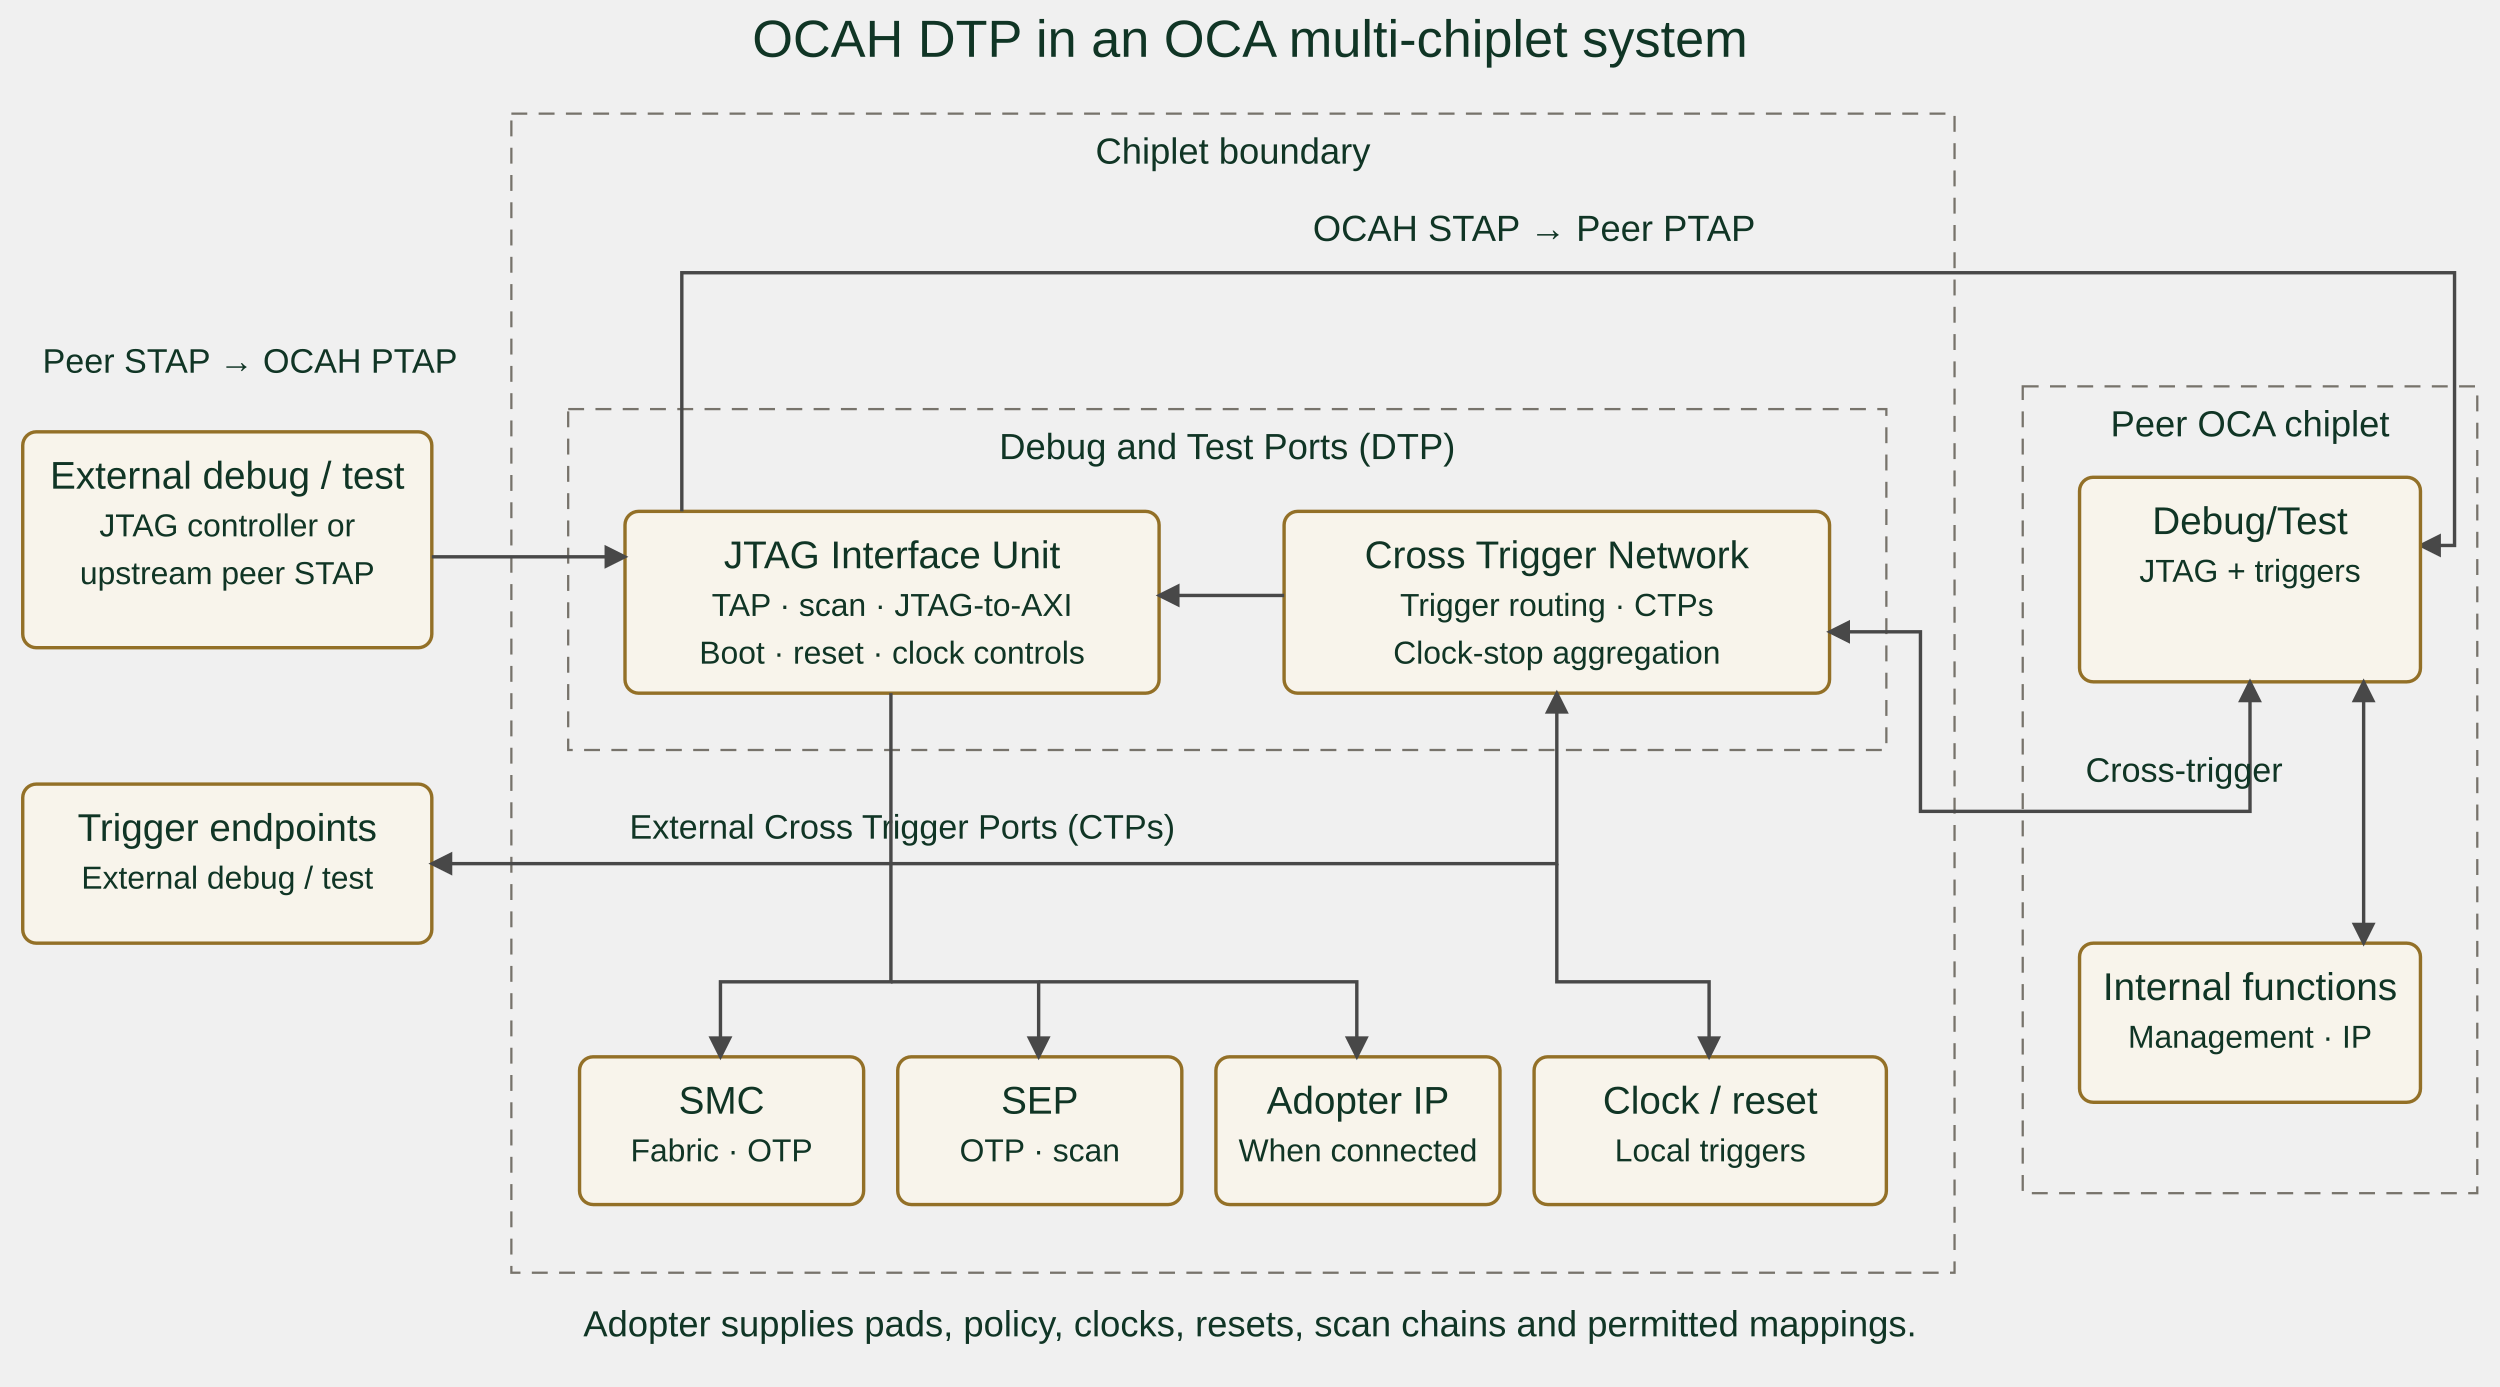
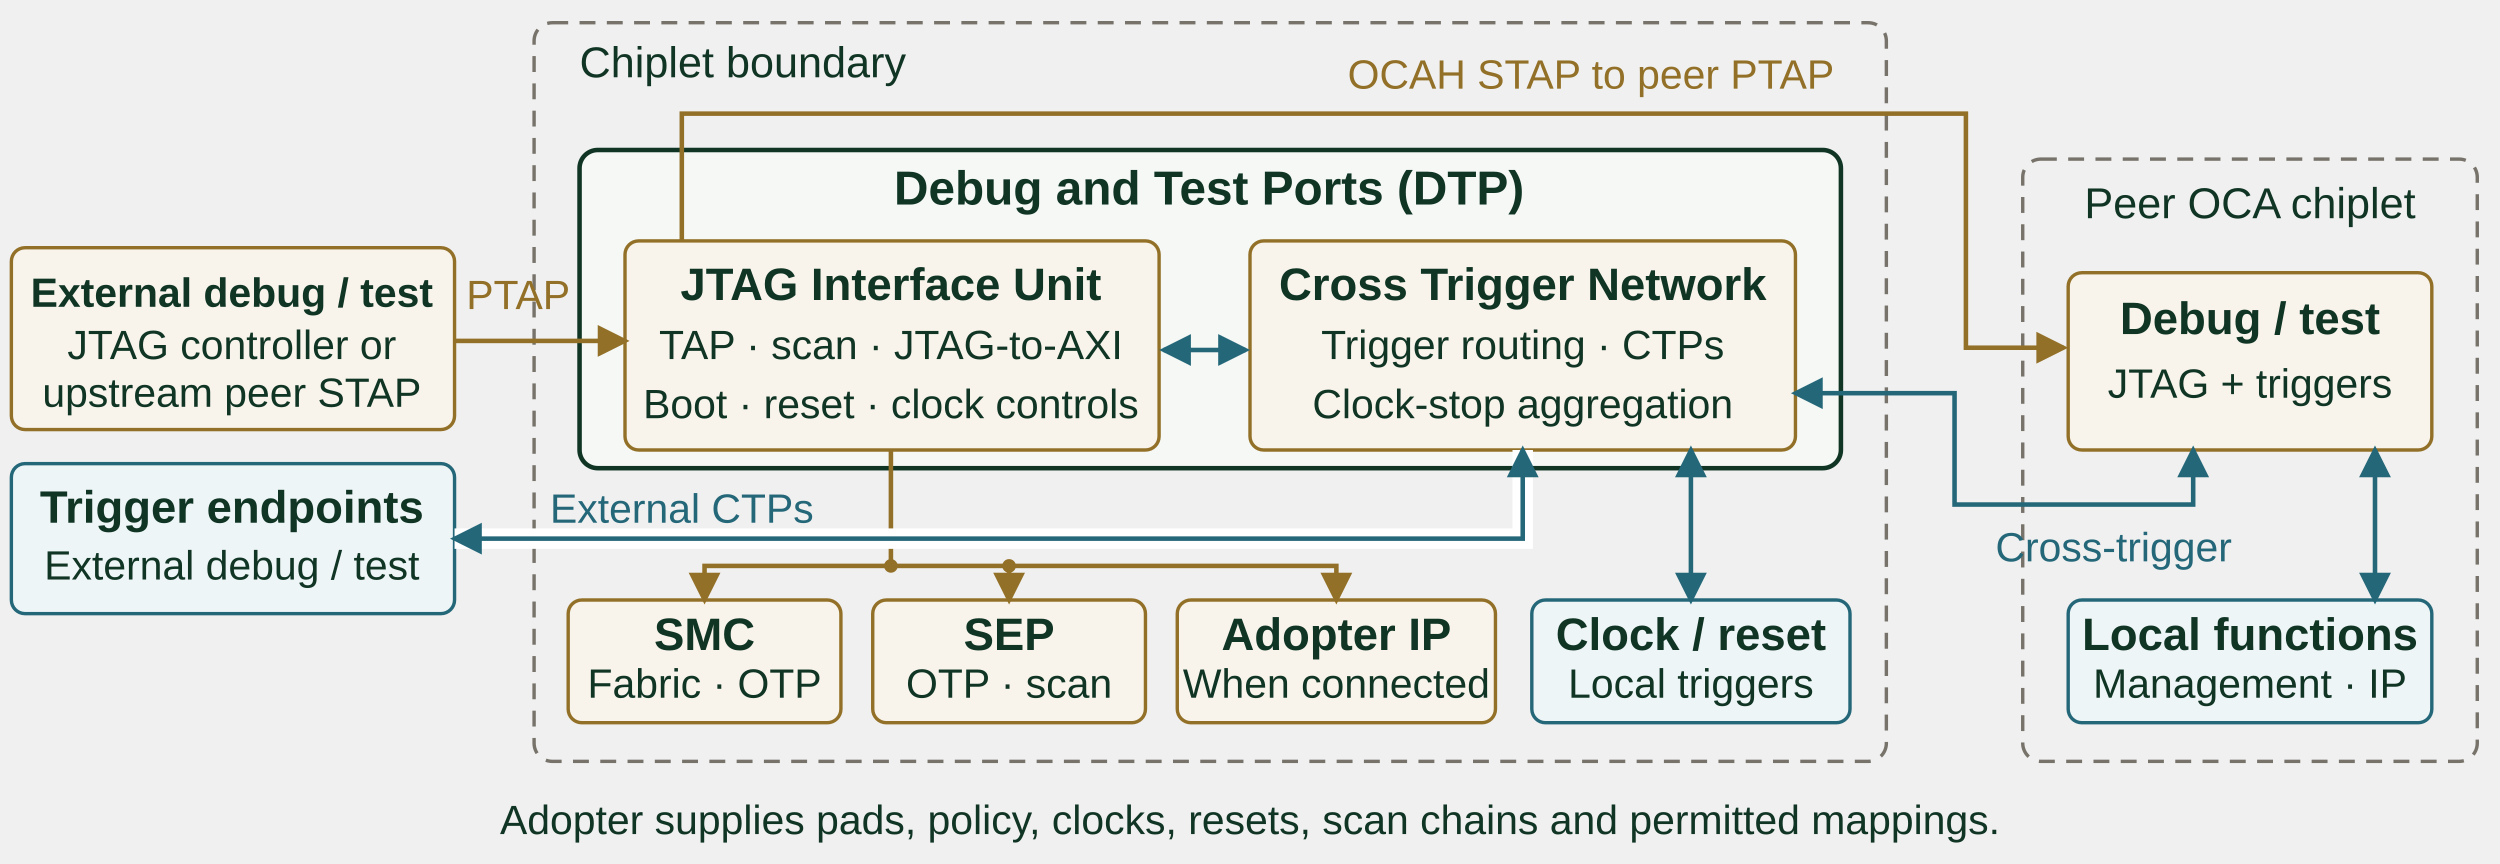
- <svg xmlns="http://www.w3.org/2000/svg" width="1100" height="610" viewBox="0 0 1100 610">
+ <svg xmlns="http://www.w3.org/2000/svg" width="1100" height="380" viewBox="0 0 1100 380" role="img" aria-labelledby="title desc">
  <defs>
-     <marker id="end" markerWidth="7" markerHeight="7" refX="6" refY="3.5" orient="auto">
-       <path d="M0 0 L7 3.5 L0 7 Z" fill="#484848" />
+     <marker id="scan-end" markerWidth="7" markerHeight="7" refX="6" refY="3.5" orient="auto">
+       <path d="M0 0 L7 3.5 L0 7 Z" fill="#937027" />
    </marker>
-     <marker id="start" markerWidth="7" markerHeight="7" refX="1" refY="3.5" orient="auto">
-       <path d="M7 0 L0 3.5 L7 7 Z" fill="#484848" />
+     <marker id="trigger-end" markerWidth="7" markerHeight="7" refX="6" refY="3.5" orient="auto">
+       <path d="M0 0 L7 3.5 L0 7 Z" fill="#246779" />
+     </marker>
+     <marker id="trigger-start" markerWidth="7" markerHeight="7" refX="1" refY="3.5" orient="auto">
+       <path d="M7 0 L0 3.5 L7 7 Z" fill="#246779" />
    </marker>
  </defs>
-   <text x="550" y="25" text-anchor="middle" font-family="Arial, sans-serif" font-size="23" fill="#103525">OCAH DTP in an OCA multi-chiplet system</text>
-   <rect x="225" y="50" width="635" height="510" fill="none" stroke="#77736b" stroke-dasharray="7 5" />
-   <text x="542.5" y="72" text-anchor="middle" font-family="Arial, sans-serif" font-size="16" fill="#103525">Chiplet boundary</text>
-   <rect x="250" y="180" width="580" height="150" fill="none" stroke="#77736b" stroke-dasharray="7 5" />
-   <text x="540" y="202" text-anchor="middle" font-family="Arial, sans-serif" font-size="16" fill="#103525">Debug and Test Ports (DTP)</text>
-   <rect x="275" y="225" width="235" height="80" rx="6" fill="#f8f4eb" stroke="#937027" stroke-width="1.5" />
-   <text x="392.5" y="250" text-anchor="middle" font-family="Arial, sans-serif" font-size="17" fill="#103525">JTAG Interface Unit</text>
-   <text x="392.5" y="271" text-anchor="middle" font-family="Arial, sans-serif" font-size="14" fill="#103525">TAP · scan · JTAG-to-AXI</text>
-   <text x="392.5" y="292" text-anchor="middle" font-family="Arial, sans-serif" font-size="14" fill="#103525">Boot · reset · clock controls</text>
-   <rect x="565" y="225" width="240" height="80" rx="6" fill="#f8f4eb" stroke="#937027" stroke-width="1.5" />
-   <text x="685" y="250" text-anchor="middle" font-family="Arial, sans-serif" font-size="17" fill="#103525">Cross Trigger Network</text>
-   <text x="685" y="271" text-anchor="middle" font-family="Arial, sans-serif" font-size="14" fill="#103525">Trigger routing · CTPs</text>
-   <text x="685" y="292" text-anchor="middle" font-family="Arial, sans-serif" font-size="14" fill="#103525">Clock-stop aggregation</text>
-   <rect x="10" y="190" width="180" height="95" rx="6" fill="#f8f4eb" stroke="#937027" stroke-width="1.5" />
-   <text x="100" y="215" text-anchor="middle" font-family="Arial, sans-serif" font-size="17" fill="#103525">External debug / test</text>
-   <text x="100" y="236" text-anchor="middle" font-family="Arial, sans-serif" font-size="14" fill="#103525">JTAG controller or</text>
-   <text x="100" y="257" text-anchor="middle" font-family="Arial, sans-serif" font-size="14" fill="#103525">upstream peer STAP</text>
-   <path d="M190 245 H275" fill="none" stroke="#484848" stroke-width="1.5" marker-end="url(#end)" />
-   <text x="110" y="164" text-anchor="middle" font-family="Arial, sans-serif" font-size="15" fill="#103525">Peer STAP → OCAH PTAP</text>
-   <path d="M300 225 V120 H1080 V240 H1065" fill="none" stroke="#484848" stroke-width="1.5" marker-end="url(#end)" />
-   <text x="675" y="106" text-anchor="middle" font-family="Arial, sans-serif" font-size="16" fill="#103525">OCAH STAP → Peer PTAP</text>
-   <rect x="890" y="170" width="200" height="355" fill="none" stroke="#77736b" stroke-dasharray="7 5" />
-   <text x="990" y="192" text-anchor="middle" font-family="Arial, sans-serif" font-size="16" fill="#103525">Peer OCA chiplet</text>
-   <rect x="915" y="210" width="150" height="90" rx="6" fill="#f8f4eb" stroke="#937027" stroke-width="1.5" />
-   <text x="990" y="235" text-anchor="middle" font-family="Arial, sans-serif" font-size="17" fill="#103525">Debug/Test</text>
-   <text x="990" y="256" text-anchor="middle" font-family="Arial, sans-serif" font-size="14" fill="#103525">JTAG + triggers</text>
-   <path d="M805 278 H845 V357 H990 V300" fill="none" stroke="#484848" stroke-width="1.5" marker-end="url(#end)" marker-start="url(#start)" />
-   <text x="961" y="344" text-anchor="middle" font-family="Arial, sans-serif" font-size="15" fill="#103525">Cross-trigger</text>
-   <rect x="915" y="415" width="150" height="70" rx="6" fill="#f8f4eb" stroke="#937027" stroke-width="1.5" />
-   <text x="990" y="440" text-anchor="middle" font-family="Arial, sans-serif" font-size="17" fill="#103525">Internal functions</text>
-   <text x="990" y="461" text-anchor="middle" font-family="Arial, sans-serif" font-size="14" fill="#103525">Management · IP</text>
-   <path d="M1040 300 V415" fill="none" stroke="#484848" stroke-width="1.5" marker-end="url(#end)" marker-start="url(#start)" />
-   <path d="M565 262 H510" fill="none" stroke="#484848" stroke-width="1.5" marker-end="url(#end)" />
-   <rect x="10" y="345" width="180" height="70" rx="6" fill="#f8f4eb" stroke="#937027" stroke-width="1.5" />
-   <text x="100" y="370" text-anchor="middle" font-family="Arial, sans-serif" font-size="17" fill="#103525">Trigger endpoints</text>
-   <text x="100" y="391" text-anchor="middle" font-family="Arial, sans-serif" font-size="14" fill="#103525">External debug / test</text>
-   <path d="M190 380 H685 V305" fill="none" stroke="#484848" stroke-width="1.5" marker-end="url(#end)" marker-start="url(#start)" />
-   <text x="397" y="369" text-anchor="middle" font-family="Arial, sans-serif" font-size="15" fill="#103525">External Cross Trigger Ports (CTPs)</text>
-   <rect x="255" y="465" width="125" height="65" rx="6" fill="#f8f4eb" stroke="#937027" stroke-width="1.5" />
-   <text x="317.5" y="490" text-anchor="middle" font-family="Arial, sans-serif" font-size="17" fill="#103525">SMC</text>
-   <text x="317.5" y="511" text-anchor="middle" font-family="Arial, sans-serif" font-size="14" fill="#103525">Fabric · OTP</text>
-   <rect x="395" y="465" width="125" height="65" rx="6" fill="#f8f4eb" stroke="#937027" stroke-width="1.5" />
-   <text x="457.5" y="490" text-anchor="middle" font-family="Arial, sans-serif" font-size="17" fill="#103525">SEP</text>
-   <text x="457.5" y="511" text-anchor="middle" font-family="Arial, sans-serif" font-size="14" fill="#103525">OTP · scan</text>
-   <rect x="535" y="465" width="125" height="65" rx="6" fill="#f8f4eb" stroke="#937027" stroke-width="1.5" />
-   <text x="597.5" y="490" text-anchor="middle" font-family="Arial, sans-serif" font-size="17" fill="#103525">Adopter IP</text>
-   <text x="597.5" y="511" text-anchor="middle" font-family="Arial, sans-serif" font-size="14" fill="#103525">When connected</text>
-   <rect x="675" y="465" width="155" height="65" rx="6" fill="#f8f4eb" stroke="#937027" stroke-width="1.5" />
-   <text x="752.5" y="490" text-anchor="middle" font-family="Arial, sans-serif" font-size="17" fill="#103525">Clock / reset</text>
-   <text x="752.5" y="511" text-anchor="middle" font-family="Arial, sans-serif" font-size="14" fill="#103525">Local triggers</text>
-   <path d="M392 305 V432 H317 V465" fill="none" stroke="#484848" stroke-width="1.5" marker-end="url(#end)" />
-   <path d="M392 432 H457 V465" fill="none" stroke="#484848" stroke-width="1.5" marker-end="url(#end)" />
-   <path d="M457 432 H597 V465" fill="none" stroke="#484848" stroke-width="1.5" marker-end="url(#end)" />
-   <path d="M685 380 V432 H752 V465" fill="none" stroke="#484848" stroke-width="1.5" marker-end="url(#end)" />
-   <text x="550" y="588" text-anchor="middle" font-family="Arial, sans-serif" font-size="16" fill="#103525">Adopter supplies pads, policy, clocks, resets, scan chains and permitted mappings.</text>
+   <g font-family="Arial, sans-serif" fill="#103525" text-anchor="middle">
+     <g fill="none" stroke="#77736b" stroke-width="1.5" stroke-dasharray="7 5">
+       <rect x="235" y="10" width="595" height="325" rx="8" />
+       <rect x="890" y="70" width="200" height="265" rx="8" />
+     </g>
+     <text x="255" y="34" text-anchor="start" font-size="19">Chiplet boundary</text>
+     <text x="990" y="96" font-size="19">Peer OCA chiplet</text>
+     <rect x="255" y="66" width="555" height="140" rx="8" fill="#f5f8f5" stroke="#103525" stroke-width="2" />
+     <text x="532" y="90" font-size="21" font-weight="bold">Debug and Test Ports (DTP)</text>
+     <g fill="#f8f4eb" stroke="#937027" stroke-width="1.5">
+       <rect x="5" y="109" width="195" height="80" rx="6" />
+       <rect x="275" y="106" width="235" height="92" rx="6" />
+       <rect x="550" y="106" width="240" height="92" rx="6" />
+       <rect x="910" y="120" width="160" height="78" rx="6" />
+       <rect x="250" y="264" width="120" height="54" rx="6" />
+       <rect x="384" y="264" width="120" height="54" rx="6" />
+       <rect x="518" y="264" width="140" height="54" rx="6" />
+     </g>
+     <g fill="#eef5f7" stroke="#246779" stroke-width="1.5">
+       <rect x="5" y="204" width="195" height="66" rx="6" />
+       <rect x="674" y="264" width="140" height="54" rx="6" />
+       <rect x="910" y="264" width="160" height="54" rx="6" />
+     </g>
+     <g font-size="20" font-weight="bold">
+       <text x="102" y="135" font-size="18">External debug / test</text>
+       <text x="392" y="132">JTAG Interface Unit</text>
+       <text x="670" y="132">Cross Trigger Network</text>
+       <text x="990" y="147">Debug / test</text>
+       <text x="102" y="230">Trigger endpoints</text>
+       <text x="310" y="286">SMC</text>
+       <text x="444" y="286">SEP</text>
+       <text x="588" y="286">Adopter IP</text>
+       <text x="744" y="286">Clock / reset</text>
+       <text x="990" y="286">Local functions</text>
+     </g>
+     <g font-size="18">
+       <text x="102" y="158">JTAG controller or</text>
+       <text x="102" y="179">upstream peer STAP</text>
+       <text x="392" y="158">TAP · scan · JTAG-to-AXI</text>
+       <text x="392" y="184">Boot · reset · clock controls</text>
+       <text x="670" y="158">Trigger routing · CTPs</text>
+       <text x="670" y="184">Clock-stop aggregation</text>
+       <text x="990" y="175">JTAG + triggers</text>
+       <text x="102" y="255">External debug / test</text>
+       <text x="310" y="307">Fabric · OTP</text>
+       <text x="444" y="307">OTP · scan</text>
+       <text x="588" y="307">When connected</text>
+       <text x="744" y="307">Local triggers</text>
+       <text x="990" y="307">Management · IP</text>
+     </g>
+     <g fill="none" stroke="#937027" stroke-width="2">
+       <path d="M200 150 H275" marker-end="url(#scan-end)" />
+       <path d="M300 106 V50 H865 V153 H908" marker-end="url(#scan-end)" />
+       <path d="M392 198 V249 H310 V264" marker-end="url(#scan-end)" />
+       <path d="M392 249 H444 V264" marker-end="url(#scan-end)" />
+       <path d="M444 249 H588 V264" marker-end="url(#scan-end)" />
+     </g>
+     <g fill="none" stroke="#246779" stroke-width="2">
+       <path d="M512 154 H548" marker-start="url(#trigger-start)" marker-end="url(#trigger-end)" />
+       <path d="M790 173 H860 V222 H965 V198" marker-start="url(#trigger-start)" marker-end="url(#trigger-end)" />
+       <path d="M1045 198 V264" marker-start="url(#trigger-start)" marker-end="url(#trigger-end)" />
+       <path d="M200 237 H670 V198" stroke="#ffffff" stroke-width="9" marker-start="none" marker-end="none" />
+       <path d="M200 237 H670 V198" marker-start="url(#trigger-start)" marker-end="url(#trigger-end)" />
+       <path d="M744 198 V264" marker-start="url(#trigger-start)" marker-end="url(#trigger-end)" />
+     </g>
+     <g fill="#937027" font-size="18">
+       <text x="228" y="136">PTAP</text>
+       <text x="700" y="39">OCAH STAP to peer PTAP</text>
+     </g>
+     <g fill="#246779" font-size="18">
+       <text x="300" y="230">External CTPs</text>
+       <text x="930" y="247">Cross-trigger</text>
+     </g>
+     <g fill="#937027">
+       <circle cx="392" cy="249" r="3" />
+       <circle cx="444" cy="249" r="3" />
+     </g>
+     <text x="550" y="367" font-size="18">Adopter supplies pads, policy, clocks, resets, scan chains and permitted mappings.</text>
+   </g>
</svg>
